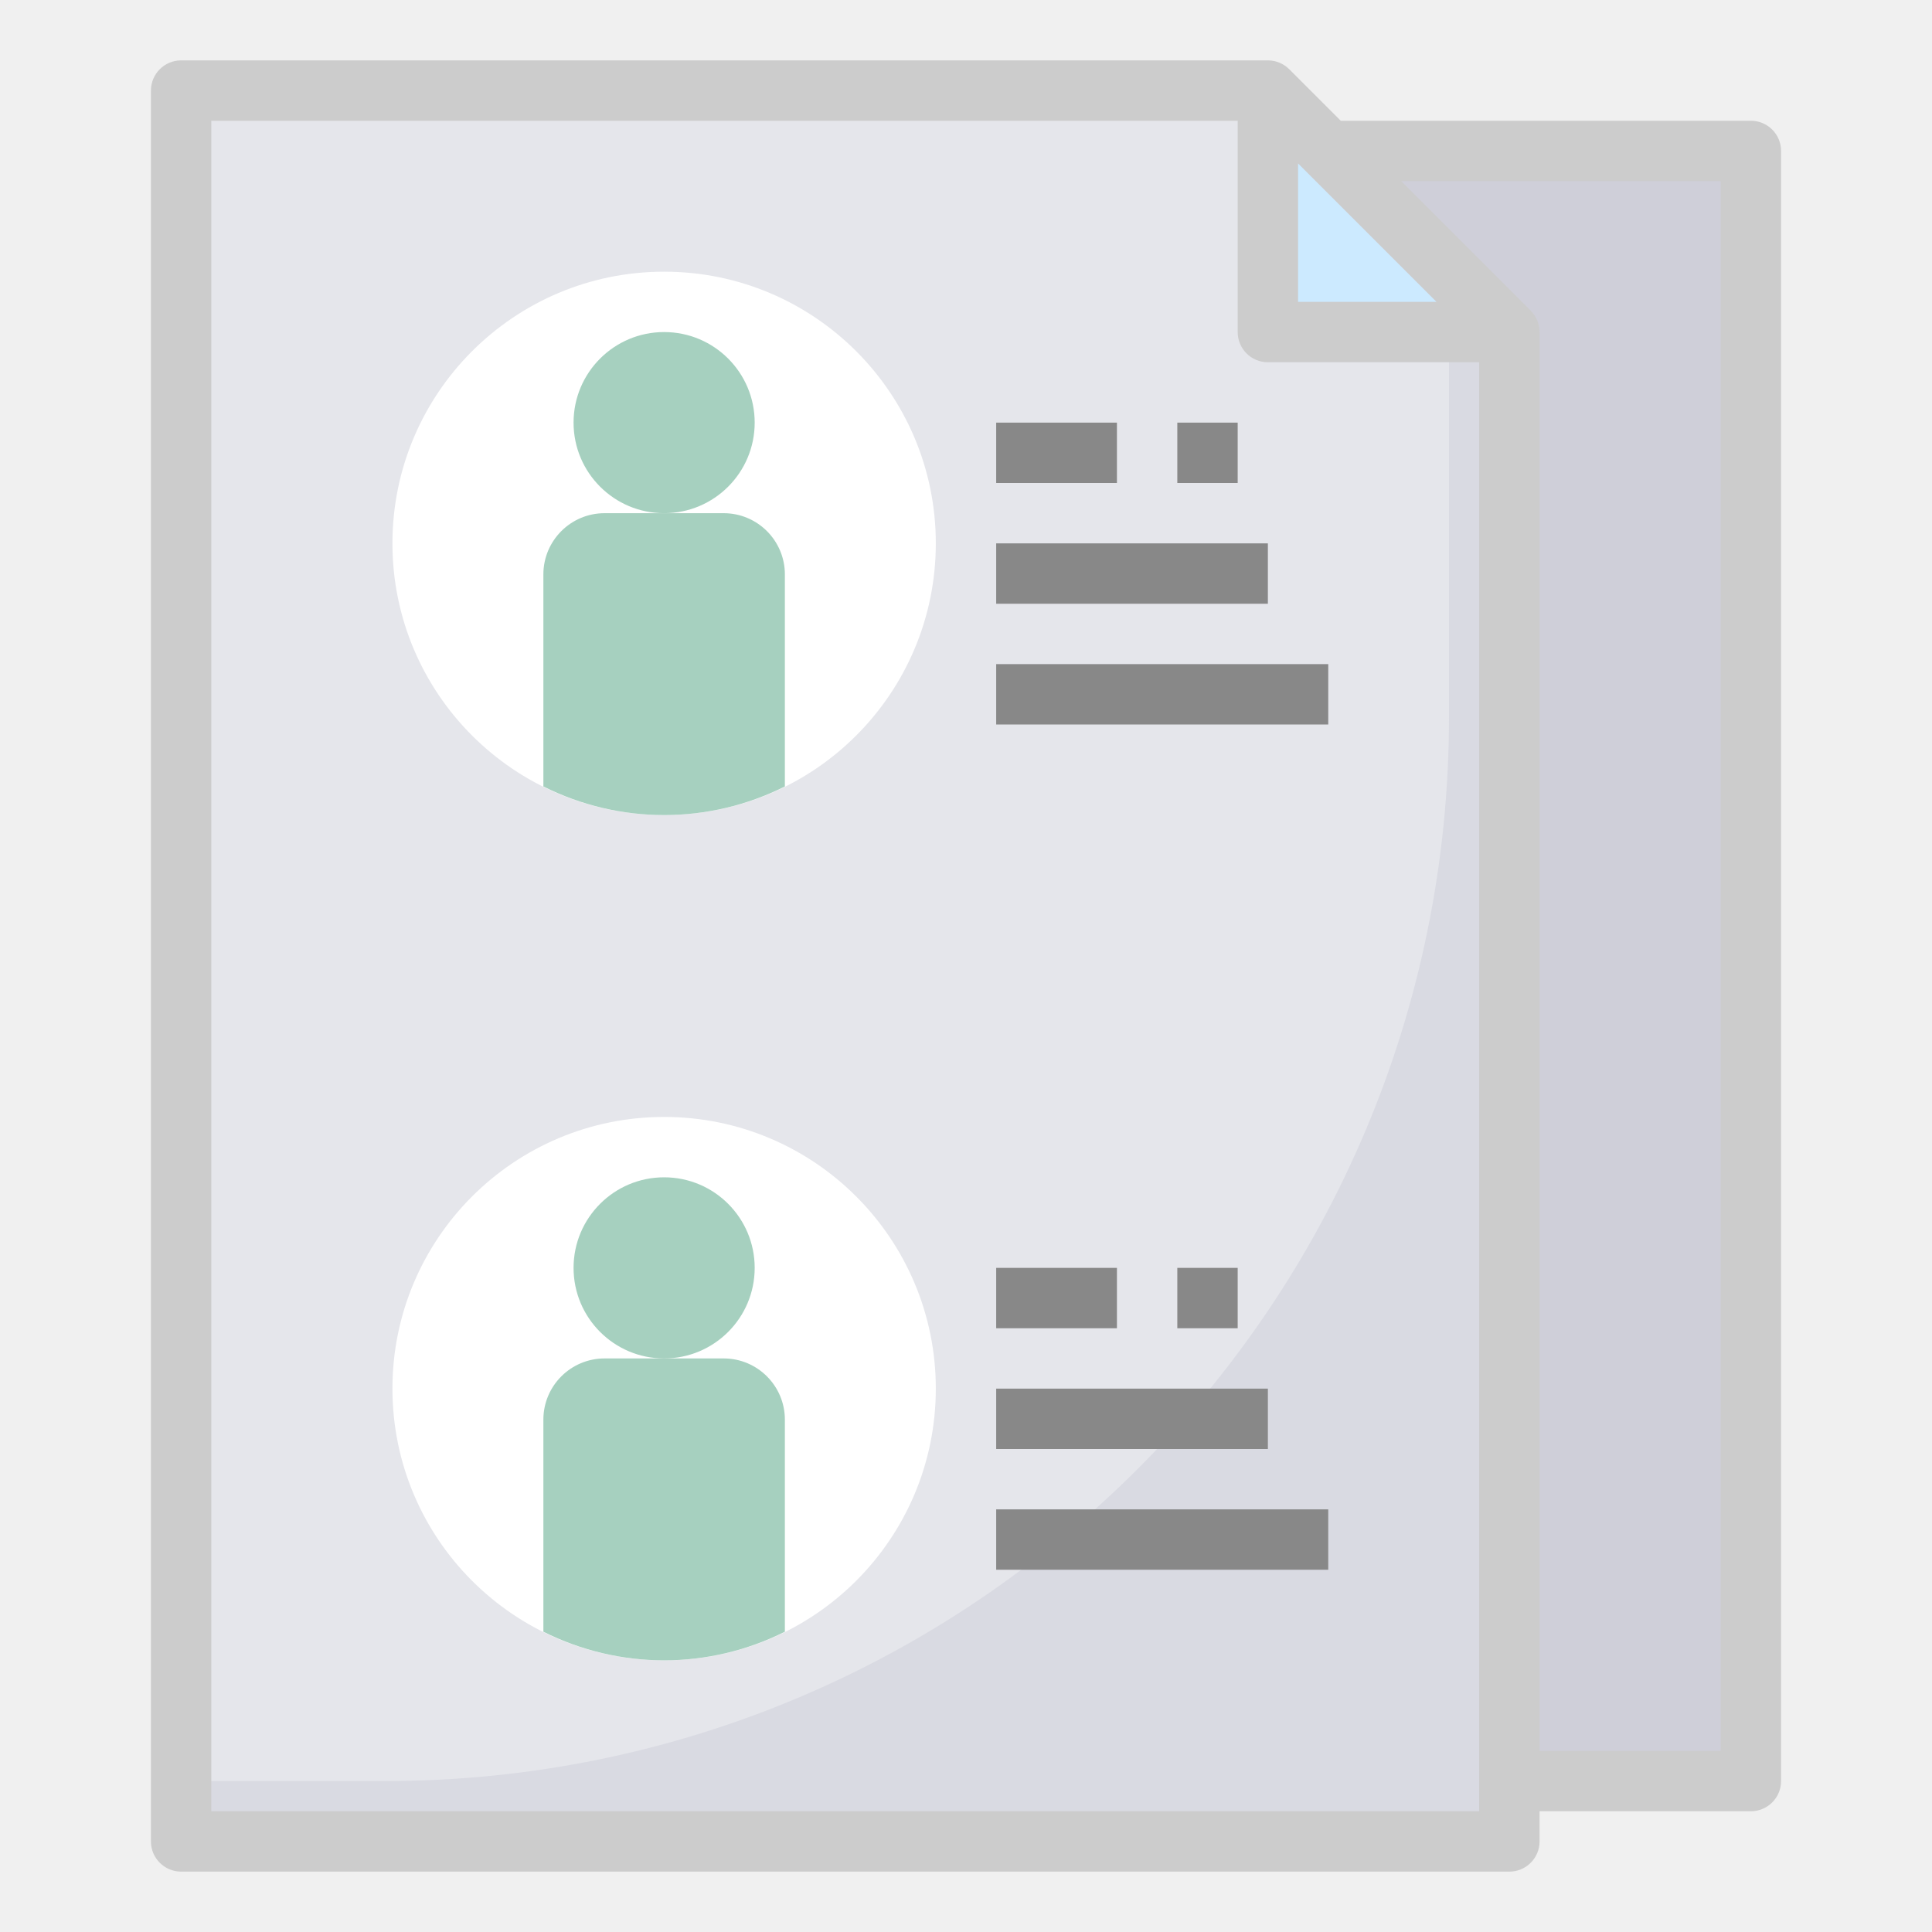
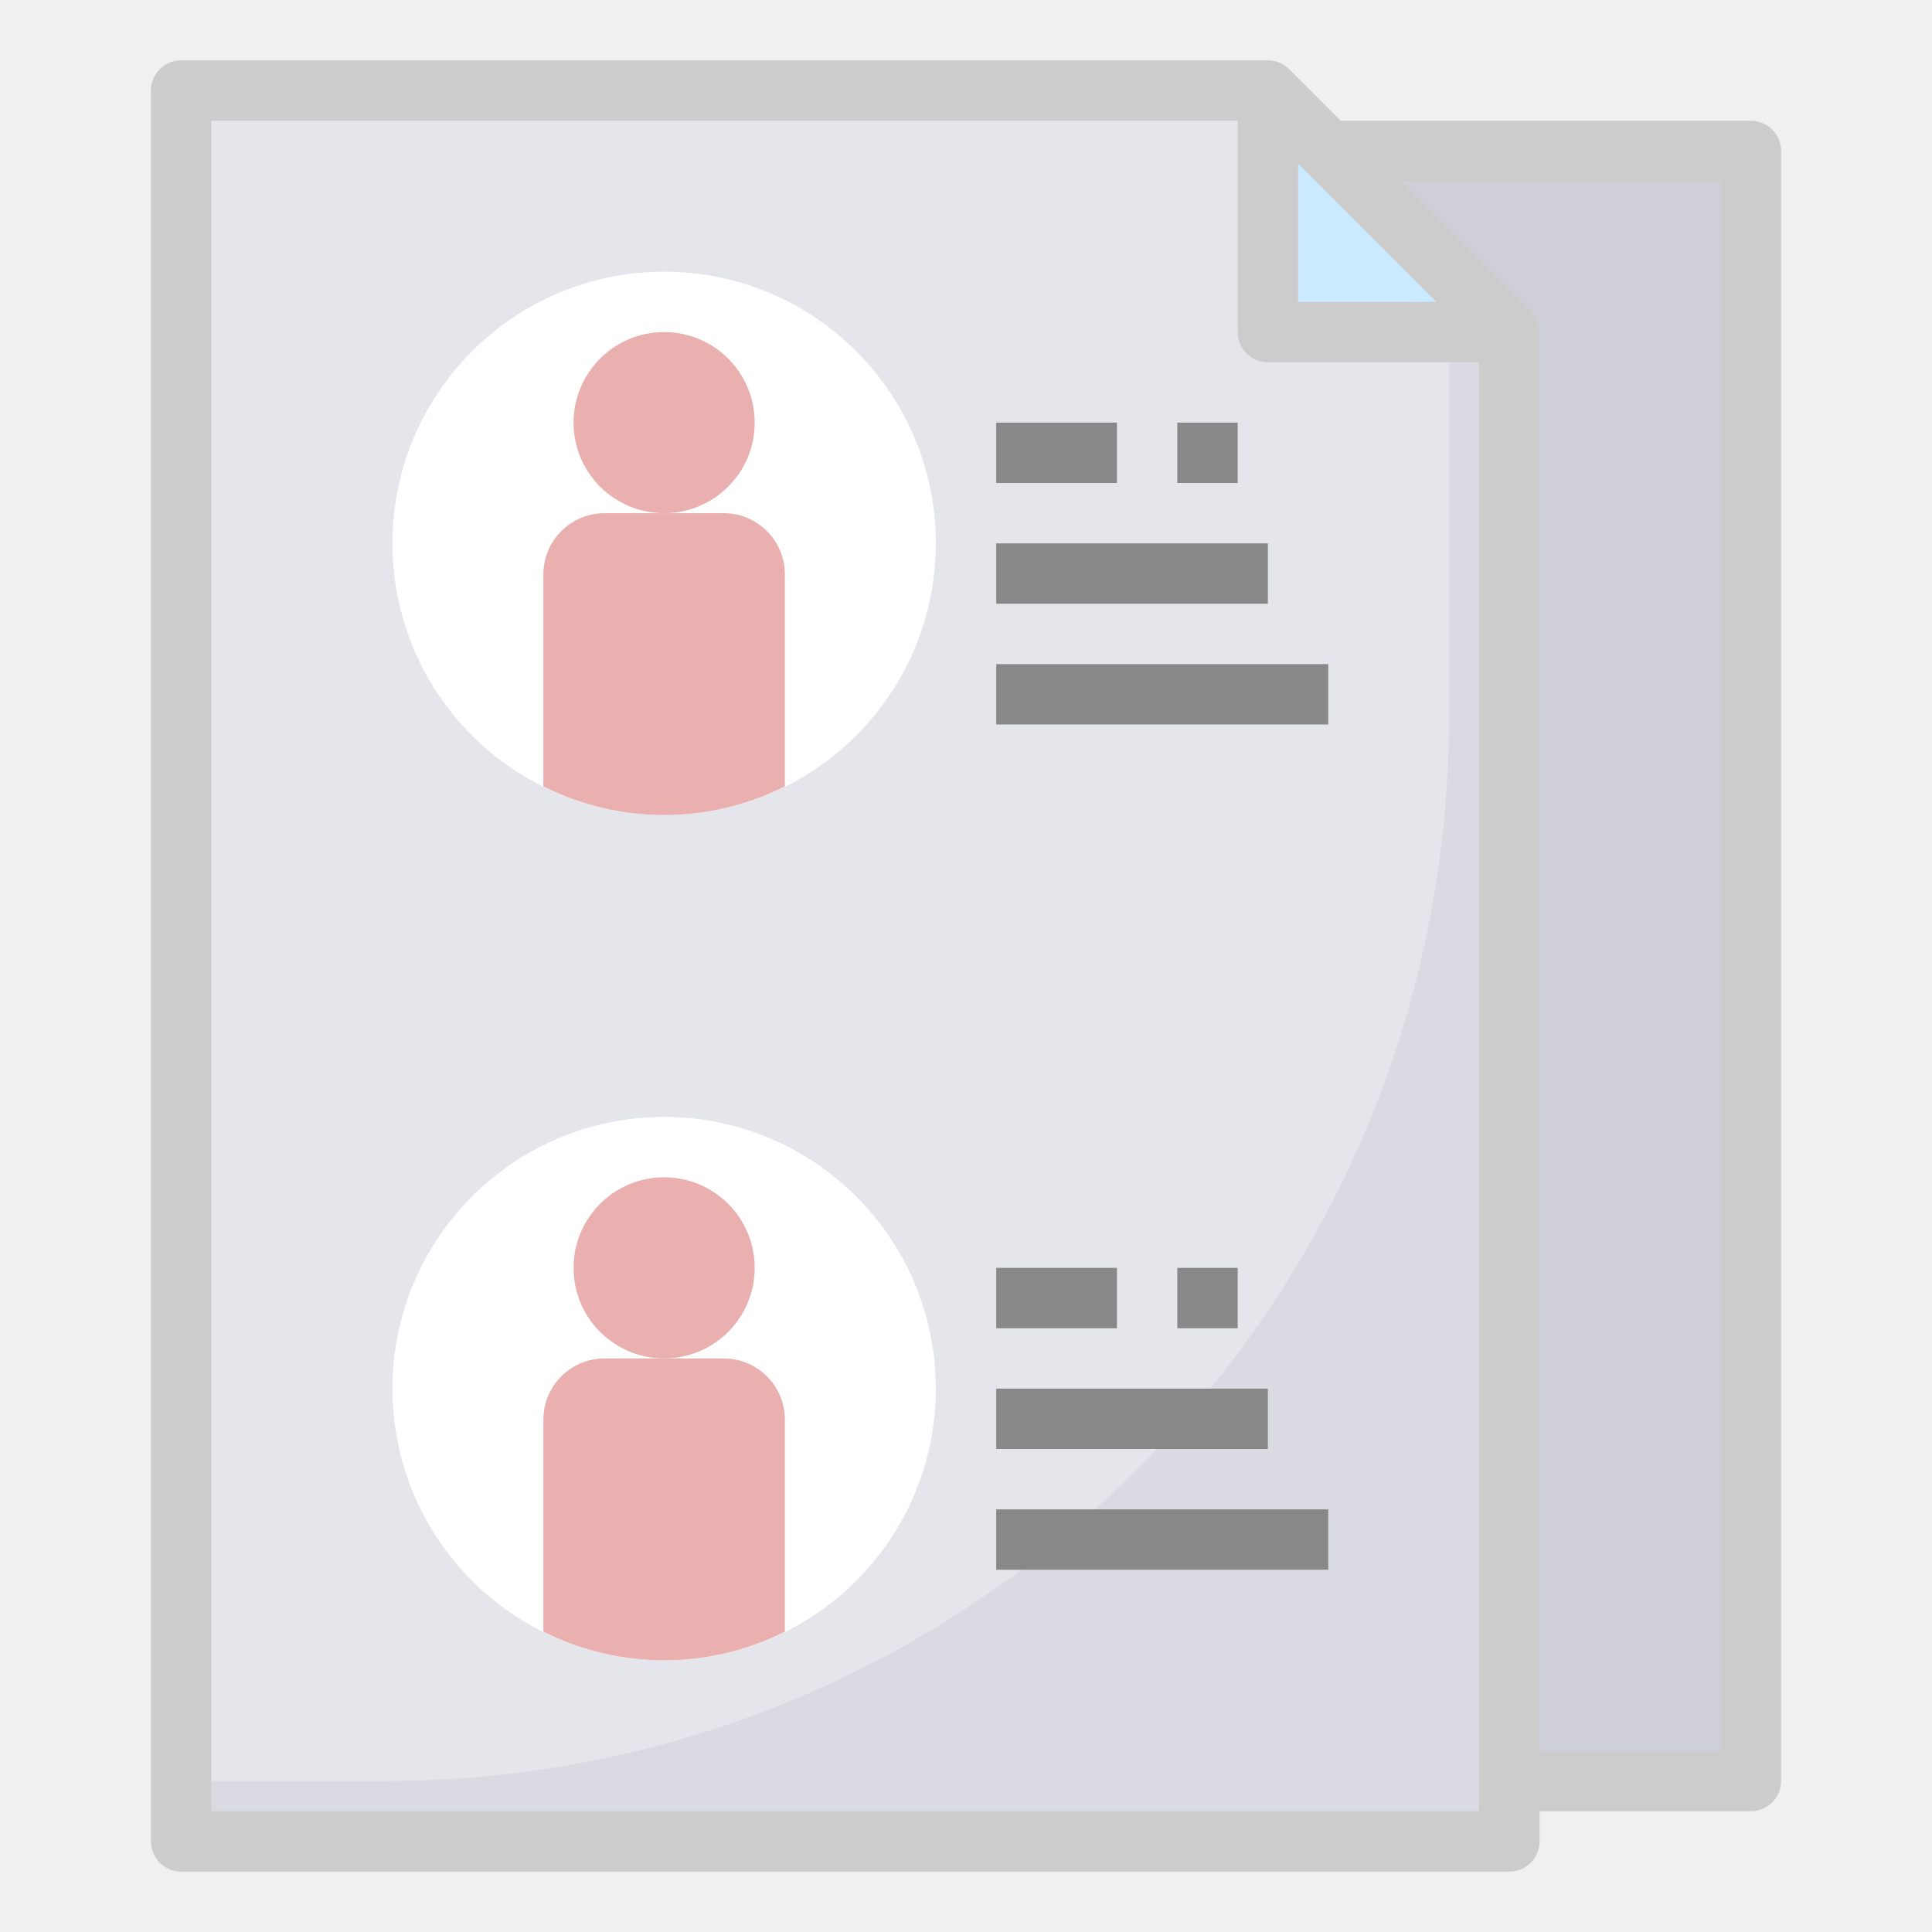
<svg xmlns="http://www.w3.org/2000/svg" id="fill" viewBox="0 0 64 64">
  <rect height="54" style="fill:#cfcfd9" width="14" x="44" y="5" />
  <polygon points="50 61 6 61 6 3 42 3 50 11 50 61" style="fill:#e5e6eb" />
  <path d="M48,9V23.743A35.257,35.257,0,0,1,12.743,59H6v2H50V11Z" style="fill:#d9dae2" />
  <circle cx="22" cy="18" r="9" style="fill:#fff" />
  <circle cx="22" cy="46" r="9" style="fill:#fff" />
-   <path d="M23.972,17H20.028A2.028,2.028,0,0,0,18,19.028v7.025a8.921,8.921,0,0,0,8,0V19.028A2.028,2.028,0,0,0,23.972,17Z" style="fill:#A6D0BF" />
-   <circle cx="22" cy="14" r="3" style="fill:#A6D0BF" />
+   <path d="M23.972,17H20.028A2.028,2.028,0,0,0,18,19.028v7.025a8.921,8.921,0,0,0,8,0V19.028A2.028,2.028,0,0,0,23.972,17Z" style="fill:#EAAFAF" />
+   <circle cx="22" cy="14" r="3" style="fill:#EAAFAF" />
  <rect height="2" style="fill:#888" width="4" x="33" y="14" />
  <rect height="2" style="fill:#888" width="2" x="39" y="14" />
  <rect height="2" style="fill:#888" width="9" x="33" y="18" />
  <rect height="2" style="fill:#888" width="11" x="33" y="22" />
-   <path d="M23.972,45H20.028A2.028,2.028,0,0,0,18,47.028v7.025a8.921,8.921,0,0,0,8,0V47.028A2.028,2.028,0,0,0,23.972,45Z" style="fill:#A6D0BF" />
-   <circle cx="22" cy="42" r="3" style="fill:#A6D0BF" />
+   <path d="M23.972,45H20.028A2.028,2.028,0,0,0,18,47.028v7.025a8.921,8.921,0,0,0,8,0V47.028A2.028,2.028,0,0,0,23.972,45Z" style="fill:#EAAFAF" />
+   <circle cx="22" cy="42" r="3" style="fill:#EAAFAF" />
  <rect height="2" style="fill:#888" width="4" x="33" y="42" />
  <rect height="2" style="fill:#888" width="2" x="39" y="42" />
  <rect height="2" style="fill:#888" width="9" x="33" y="46" />
  <rect height="2" style="fill:#888" width="11" x="33" y="50" />
  <polygon points="50 11 42 11 42 3 50 11" style="fill:#cceaff" />
  <path d="M58,4H44.414L42.707,2.293A1,1,0,0,0,42,2H6A1,1,0,0,0,5,3V61a1,1,0,0,0,1,1H50a1,1,0,0,0,1-1V60h7a1,1,0,0,0,1-1V5A1,1,0,0,0,58,4ZM43,5.414,47.586,10H43ZM7,60V4H41v7a1,1,0,0,0,1,1h7V60Zm50-2H51V11a1,1,0,0,0-.293-.707L46.414,6H57Z" style="fill:#ccc" />
</svg>
